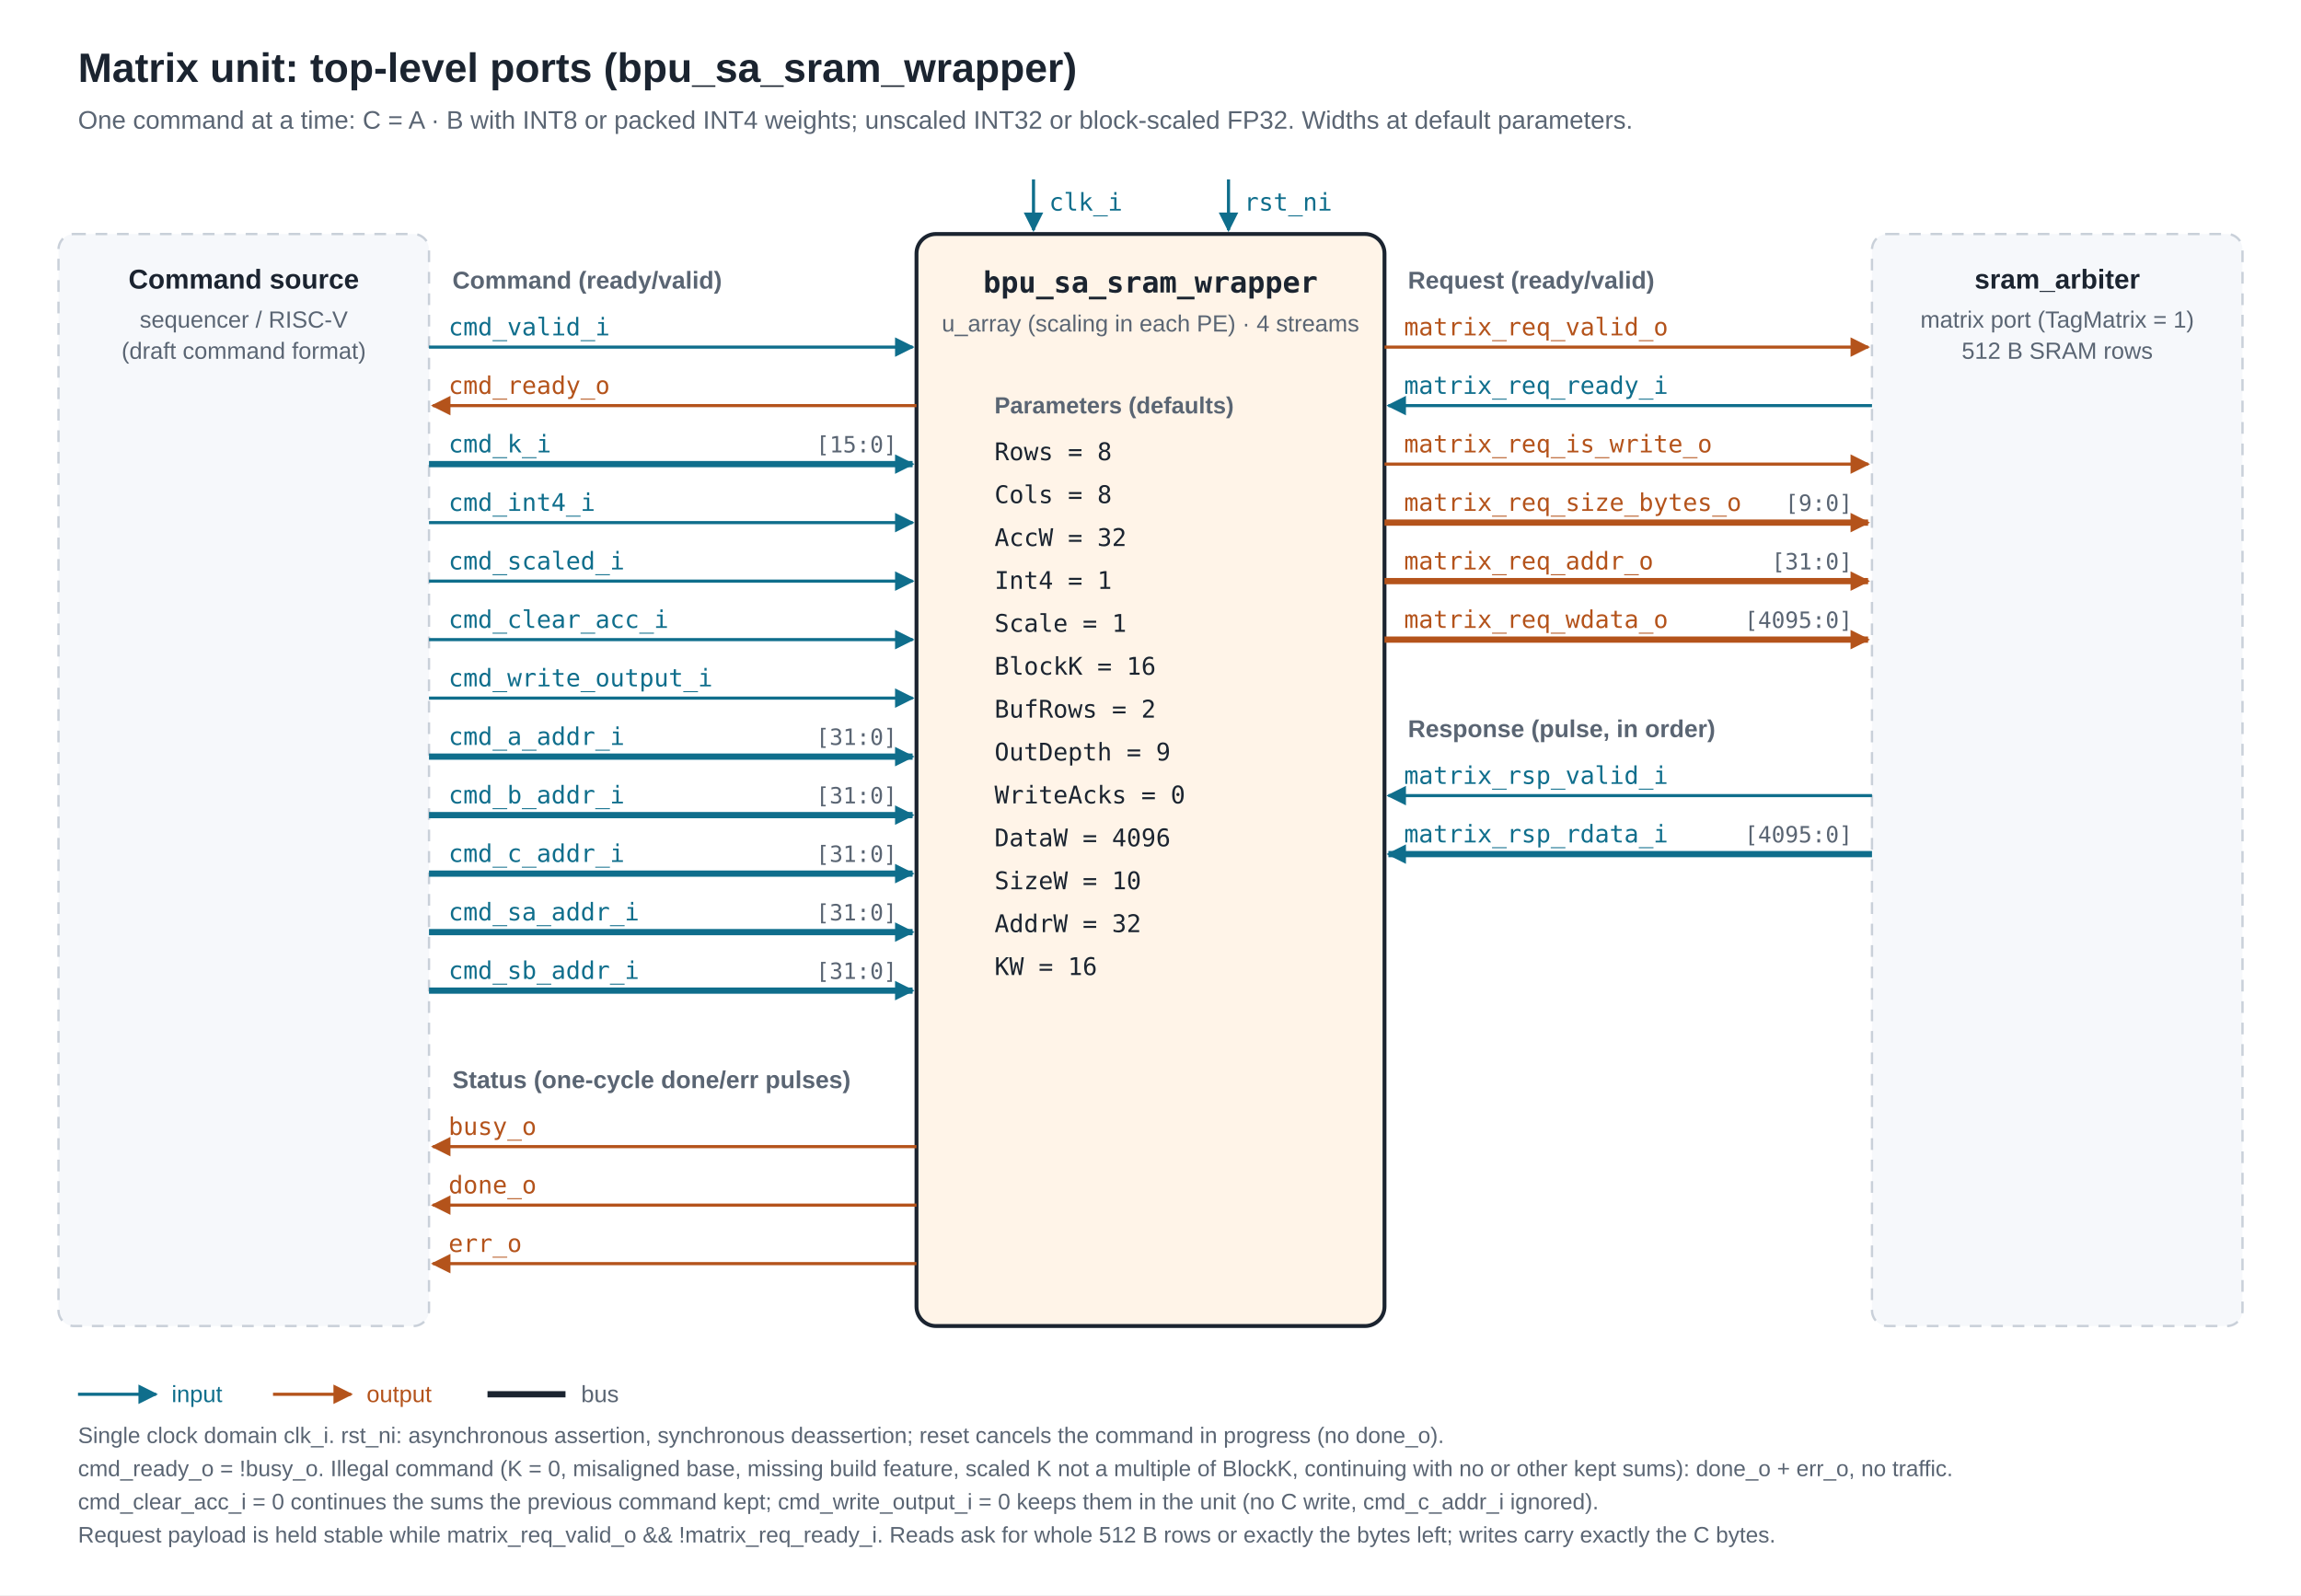
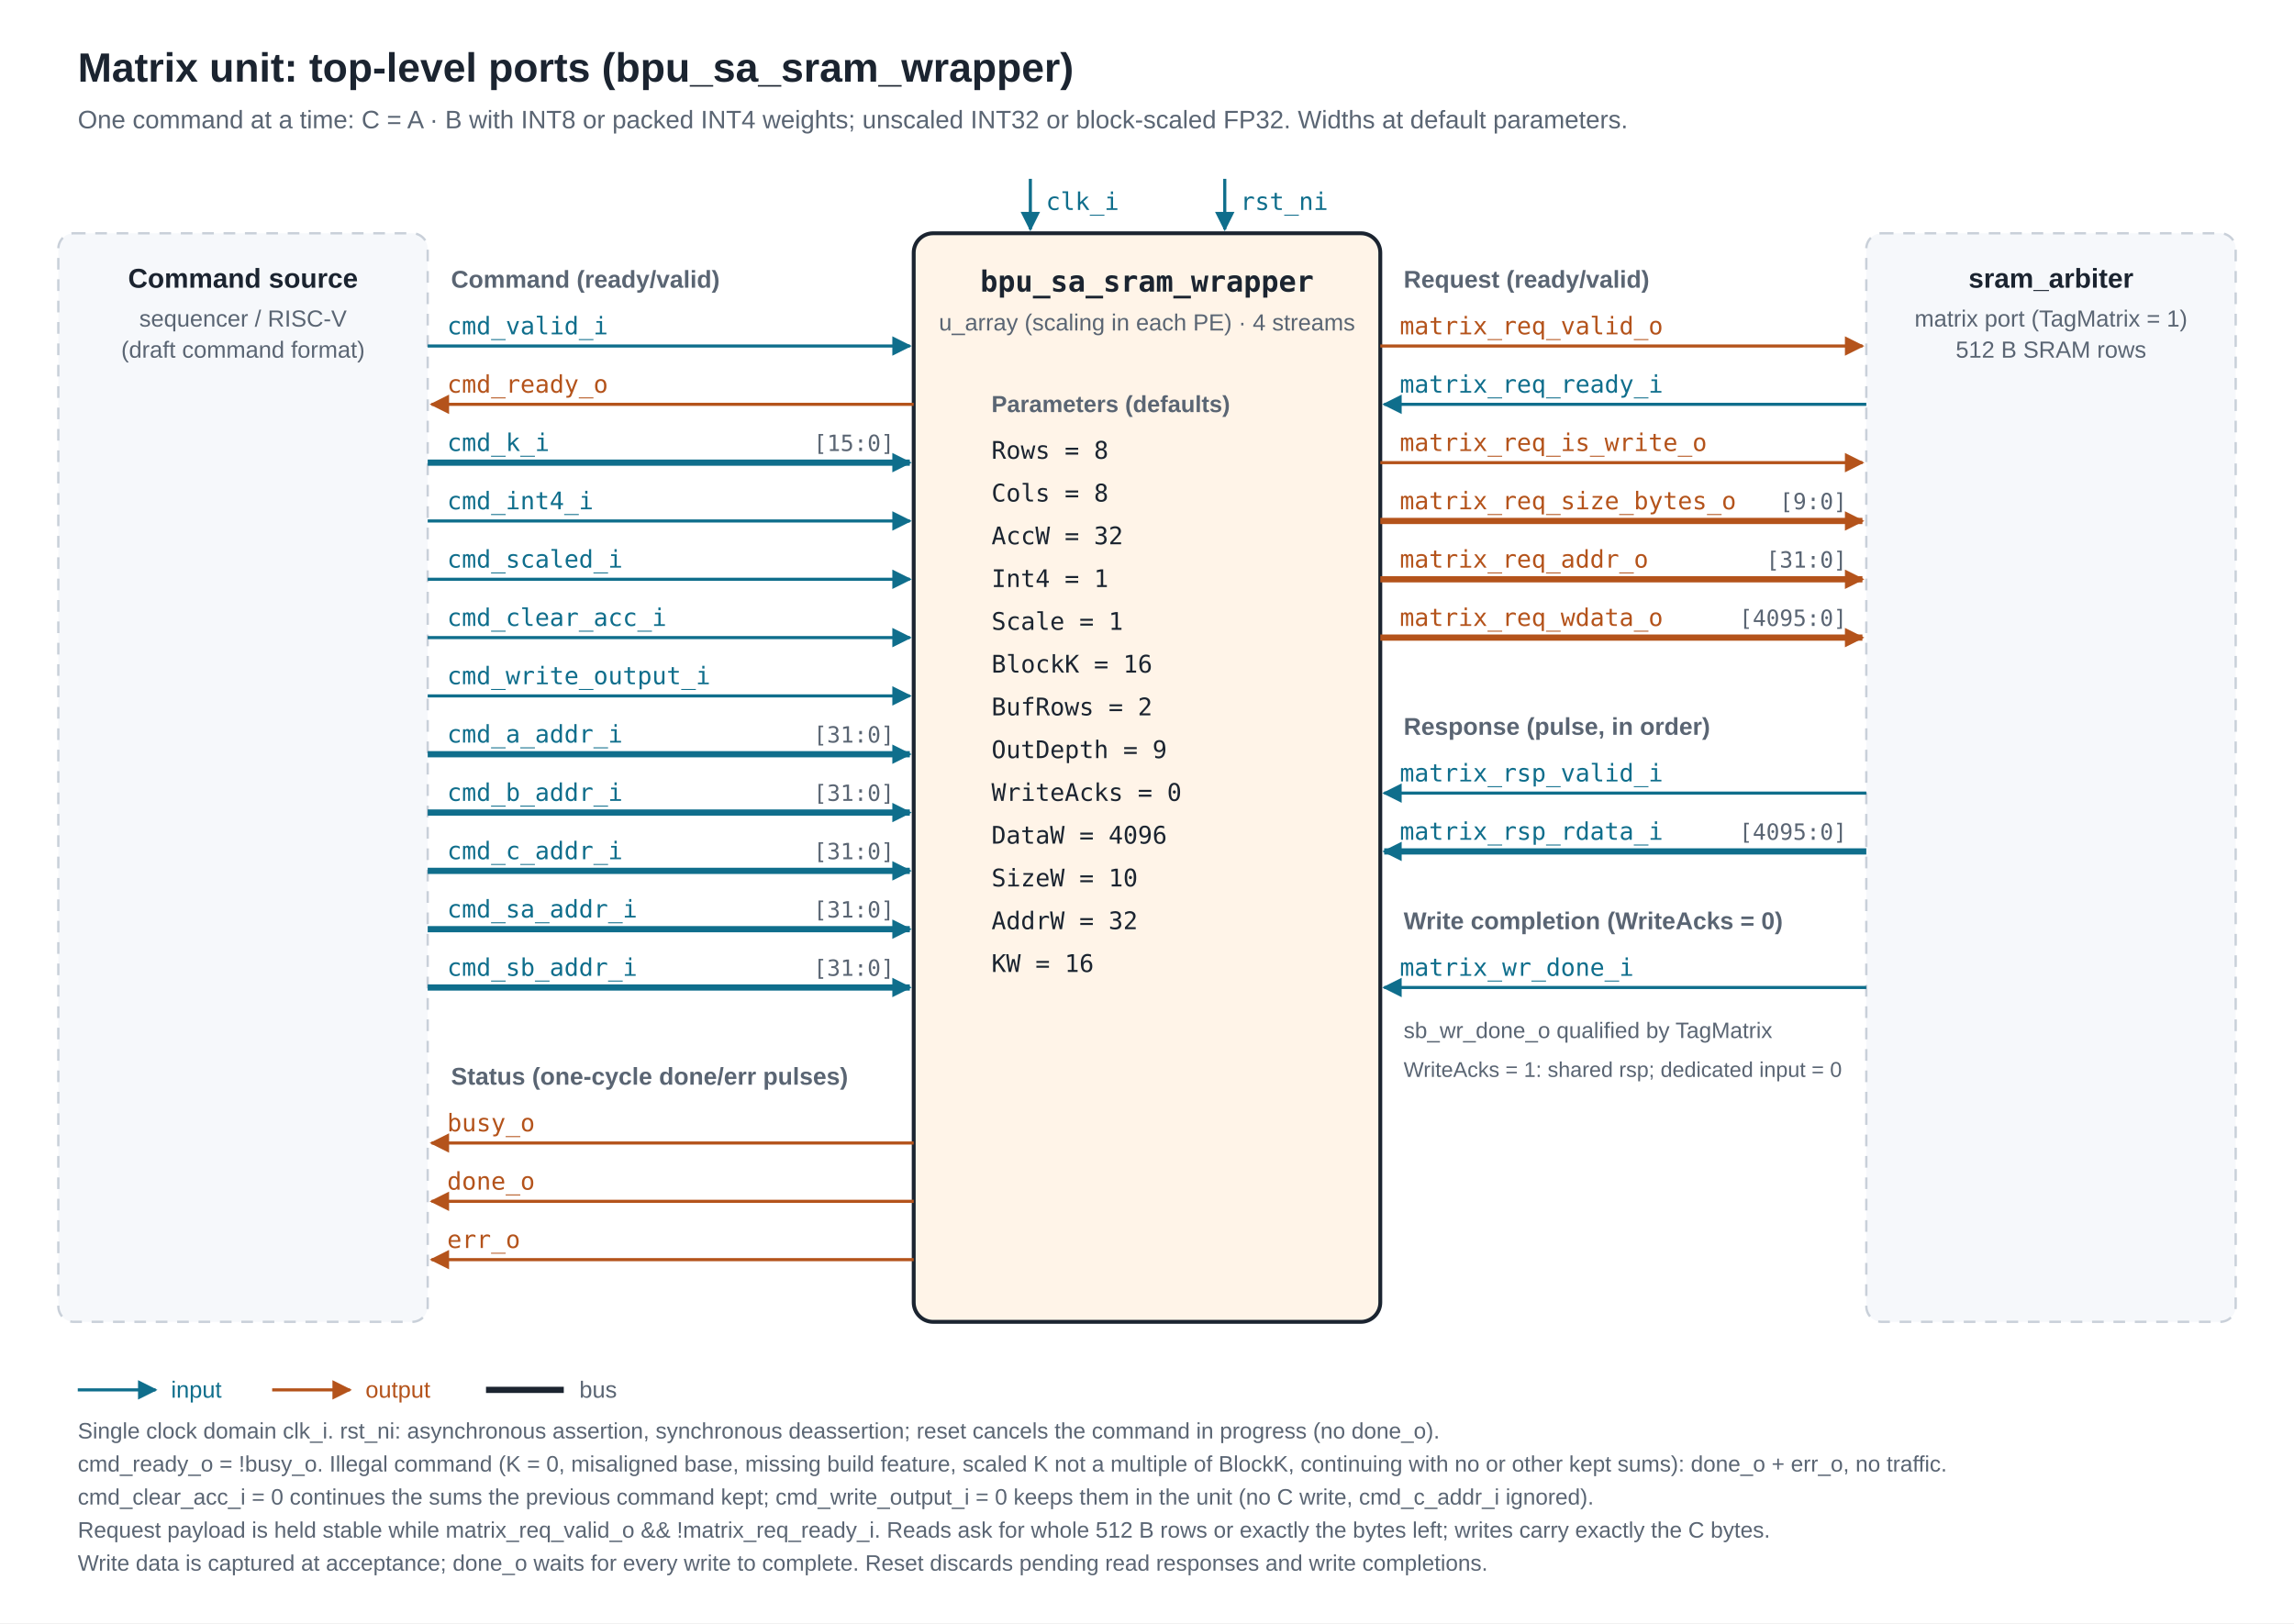
- <svg xmlns="http://www.w3.org/2000/svg" width="1180" height="818" viewBox="0 0 1180 818" role="img">
+ <svg xmlns="http://www.w3.org/2000/svg" width="1180" height="835" viewBox="0 0 1180 835" role="img">
  <defs>
    <marker id="ain" viewBox="0 0 10 10" refX="9" refY="5" markerWidth="10" markerHeight="10" markerUnits="userSpaceOnUse" orient="auto">
      <path d="M0 0L10 5L0 10z" fill="#0f6e8c" />
    </marker>
    <marker id="aout" viewBox="0 0 10 10" refX="9" refY="5" markerWidth="10" markerHeight="10" markerUnits="userSpaceOnUse" orient="auto">
      <path d="M0 0L10 5L0 10z" fill="#b4531b" />
    </marker>
    <marker id="aink" viewBox="0 0 10 10" refX="9" refY="5" markerWidth="10" markerHeight="10" markerUnits="userSpaceOnUse" orient="auto">
      <path d="M0 0L10 5L0 10z" fill="#1b2430" />
    </marker>
  </defs>
-   <rect width="1180" height="818" fill="#ffffff" />
+   <rect width="1180" height="835" fill="#ffffff" />
  <text x="40" y="42" font-family="Segoe UI, Helvetica Neue, Arial, sans-serif" font-size="21" fill="#1b2430" font-weight="bold" text-anchor="start">Matrix unit: top-level ports (bpu_sa_sram_wrapper)</text>
  <text x="40" y="66" font-family="Segoe UI, Helvetica Neue, Arial, sans-serif" font-size="13" fill="#5a6573" font-weight="normal" text-anchor="start">One command at a time: C = A · B with INT8 or packed INT4 weights; unscaled INT32 or block-scaled FP32. Widths at default parameters.</text>
  <rect x="30" y="120" width="190" height="560" rx="8" fill="#f6f8fb" stroke="#c9d0d9" stroke-width="1.2" stroke-dasharray="6 5" />
  <text x="125" y="148" font-family="Segoe UI, Helvetica Neue, Arial, sans-serif" font-size="14" fill="#1b2430" font-weight="bold" text-anchor="middle">Command source</text>
  <text x="125" y="168" font-family="Segoe UI, Helvetica Neue, Arial, sans-serif" font-size="12" fill="#5a6573" font-weight="normal" text-anchor="middle">sequencer / RISC-V</text>
  <text x="125" y="184" font-family="Segoe UI, Helvetica Neue, Arial, sans-serif" font-size="12" fill="#5a6573" font-weight="normal" text-anchor="middle">(draft command format)</text>
  <rect x="960" y="120" width="190" height="560" rx="8" fill="#f6f8fb" stroke="#c9d0d9" stroke-width="1.2" stroke-dasharray="6 5" />
  <text x="1055" y="148" font-family="Segoe UI, Helvetica Neue, Arial, sans-serif" font-size="14" fill="#1b2430" font-weight="bold" text-anchor="middle">sram_arbiter</text>
  <text x="1055" y="168" font-family="Segoe UI, Helvetica Neue, Arial, sans-serif" font-size="12" fill="#5a6573" font-weight="normal" text-anchor="middle">matrix port (TagMatrix = 1)</text>
  <text x="1055" y="184" font-family="Segoe UI, Helvetica Neue, Arial, sans-serif" font-size="12" fill="#5a6573" font-weight="normal" text-anchor="middle">512 B SRAM rows</text>
  <rect x="470" y="120" width="240" height="560" rx="10" fill="#fff4e8" stroke="#1b2430" stroke-width="2" />
  <text x="590.0" y="150" font-family="Consolas, Menlo, DejaVu Sans Mono, monospace" font-size="15" fill="#1b2430" font-weight="bold" text-anchor="middle">bpu_sa_sram_wrapper</text>
  <text x="590.0" y="170" font-family="Segoe UI, Helvetica Neue, Arial, sans-serif" font-size="12" fill="#5a6573" font-weight="normal" text-anchor="middle">u_array (scaling in each PE) · 4 streams</text>
  <text x="510" y="212" font-family="Segoe UI, Helvetica Neue, Arial, sans-serif" font-size="12" fill="#5a6573" font-weight="bold" text-anchor="start">Parameters (defaults)</text>
  <text x="510" y="236" font-family="Consolas, Menlo, DejaVu Sans Mono, monospace" font-size="12.5" fill="#1b2430" font-weight="normal" text-anchor="start">Rows      = 8</text>
  <text x="510" y="258" font-family="Consolas, Menlo, DejaVu Sans Mono, monospace" font-size="12.5" fill="#1b2430" font-weight="normal" text-anchor="start">Cols      = 8</text>
  <text x="510" y="280" font-family="Consolas, Menlo, DejaVu Sans Mono, monospace" font-size="12.5" fill="#1b2430" font-weight="normal" text-anchor="start">AccW      = 32</text>
  <text x="510" y="302" font-family="Consolas, Menlo, DejaVu Sans Mono, monospace" font-size="12.5" fill="#1b2430" font-weight="normal" text-anchor="start">Int4      = 1</text>
  <text x="510" y="324" font-family="Consolas, Menlo, DejaVu Sans Mono, monospace" font-size="12.5" fill="#1b2430" font-weight="normal" text-anchor="start">Scale     = 1</text>
  <text x="510" y="346" font-family="Consolas, Menlo, DejaVu Sans Mono, monospace" font-size="12.5" fill="#1b2430" font-weight="normal" text-anchor="start">BlockK    = 16</text>
  <text x="510" y="368" font-family="Consolas, Menlo, DejaVu Sans Mono, monospace" font-size="12.5" fill="#1b2430" font-weight="normal" text-anchor="start">BufRows   = 2</text>
  <text x="510" y="390" font-family="Consolas, Menlo, DejaVu Sans Mono, monospace" font-size="12.5" fill="#1b2430" font-weight="normal" text-anchor="start">OutDepth  = 9</text>
  <text x="510" y="412" font-family="Consolas, Menlo, DejaVu Sans Mono, monospace" font-size="12.5" fill="#1b2430" font-weight="normal" text-anchor="start">WriteAcks = 0</text>
  <text x="510" y="434" font-family="Consolas, Menlo, DejaVu Sans Mono, monospace" font-size="12.5" fill="#1b2430" font-weight="normal" text-anchor="start">DataW     = 4096</text>
  <text x="510" y="456" font-family="Consolas, Menlo, DejaVu Sans Mono, monospace" font-size="12.5" fill="#1b2430" font-weight="normal" text-anchor="start">SizeW     = 10</text>
  <text x="510" y="478" font-family="Consolas, Menlo, DejaVu Sans Mono, monospace" font-size="12.5" fill="#1b2430" font-weight="normal" text-anchor="start">AddrW     = 32</text>
  <text x="510" y="500" font-family="Consolas, Menlo, DejaVu Sans Mono, monospace" font-size="12.5" fill="#1b2430" font-weight="normal" text-anchor="start">KW        = 16</text>
  <polyline points="530,92 530,118" fill="none" stroke="#0f6e8c" stroke-width="1.6" marker-end="url(#ain)" />
  <text x="538" y="108" font-family="Consolas, Menlo, DejaVu Sans Mono, monospace" font-size="12.5" fill="#0f6e8c" font-weight="normal" text-anchor="start">clk_i</text>
  <polyline points="630,92 630,118" fill="none" stroke="#0f6e8c" stroke-width="1.6" marker-end="url(#ain)" />
  <text x="638" y="108" font-family="Consolas, Menlo, DejaVu Sans Mono, monospace" font-size="12.5" fill="#0f6e8c" font-weight="normal" text-anchor="start">rst_ni</text>
  <text x="232" y="148" font-family="Segoe UI, Helvetica Neue, Arial, sans-serif" font-size="12.5" fill="#5a6573" font-weight="bold" text-anchor="start">Command (ready/valid)</text>
  <polyline points="220,178 468,178" fill="none" stroke="#0f6e8c" stroke-width="1.6" marker-end="url(#ain)" />
  <text x="230" y="172" font-family="Consolas, Menlo, DejaVu Sans Mono, monospace" font-size="12.5" fill="#0f6e8c" font-weight="normal" text-anchor="start">cmd_valid_i</text>
  <polyline points="470,208 222,208" fill="none" stroke="#b4531b" stroke-width="1.6" marker-end="url(#aout)" />
  <text x="230" y="202" font-family="Consolas, Menlo, DejaVu Sans Mono, monospace" font-size="12.5" fill="#b4531b" font-weight="normal" text-anchor="start">cmd_ready_o</text>
  <polyline points="220,238 468,238" fill="none" stroke="#0f6e8c" stroke-width="3.2" marker-end="url(#ain)" />
  <text x="230" y="232" font-family="Consolas, Menlo, DejaVu Sans Mono, monospace" font-size="12.5" fill="#0f6e8c" font-weight="normal" text-anchor="start">cmd_k_i</text>
  <text x="460" y="232" font-family="Consolas, Menlo, DejaVu Sans Mono, monospace" font-size="11.5" fill="#5a6573" font-weight="normal" text-anchor="end">[15:0]</text>
  <polyline points="220,268 468,268" fill="none" stroke="#0f6e8c" stroke-width="1.6" marker-end="url(#ain)" />
  <text x="230" y="262" font-family="Consolas, Menlo, DejaVu Sans Mono, monospace" font-size="12.5" fill="#0f6e8c" font-weight="normal" text-anchor="start">cmd_int4_i</text>
  <polyline points="220,298 468,298" fill="none" stroke="#0f6e8c" stroke-width="1.6" marker-end="url(#ain)" />
  <text x="230" y="292" font-family="Consolas, Menlo, DejaVu Sans Mono, monospace" font-size="12.5" fill="#0f6e8c" font-weight="normal" text-anchor="start">cmd_scaled_i</text>
  <polyline points="220,328 468,328" fill="none" stroke="#0f6e8c" stroke-width="1.6" marker-end="url(#ain)" />
  <text x="230" y="322" font-family="Consolas, Menlo, DejaVu Sans Mono, monospace" font-size="12.5" fill="#0f6e8c" font-weight="normal" text-anchor="start">cmd_clear_acc_i</text>
  <polyline points="220,358 468,358" fill="none" stroke="#0f6e8c" stroke-width="1.6" marker-end="url(#ain)" />
  <text x="230" y="352" font-family="Consolas, Menlo, DejaVu Sans Mono, monospace" font-size="12.5" fill="#0f6e8c" font-weight="normal" text-anchor="start">cmd_write_output_i</text>
  <polyline points="220,388 468,388" fill="none" stroke="#0f6e8c" stroke-width="3.2" marker-end="url(#ain)" />
  <text x="230" y="382" font-family="Consolas, Menlo, DejaVu Sans Mono, monospace" font-size="12.5" fill="#0f6e8c" font-weight="normal" text-anchor="start">cmd_a_addr_i</text>
  <text x="460" y="382" font-family="Consolas, Menlo, DejaVu Sans Mono, monospace" font-size="11.5" fill="#5a6573" font-weight="normal" text-anchor="end">[31:0]</text>
  <polyline points="220,418 468,418" fill="none" stroke="#0f6e8c" stroke-width="3.2" marker-end="url(#ain)" />
  <text x="230" y="412" font-family="Consolas, Menlo, DejaVu Sans Mono, monospace" font-size="12.5" fill="#0f6e8c" font-weight="normal" text-anchor="start">cmd_b_addr_i</text>
  <text x="460" y="412" font-family="Consolas, Menlo, DejaVu Sans Mono, monospace" font-size="11.5" fill="#5a6573" font-weight="normal" text-anchor="end">[31:0]</text>
  <polyline points="220,448 468,448" fill="none" stroke="#0f6e8c" stroke-width="3.2" marker-end="url(#ain)" />
  <text x="230" y="442" font-family="Consolas, Menlo, DejaVu Sans Mono, monospace" font-size="12.5" fill="#0f6e8c" font-weight="normal" text-anchor="start">cmd_c_addr_i</text>
  <text x="460" y="442" font-family="Consolas, Menlo, DejaVu Sans Mono, monospace" font-size="11.5" fill="#5a6573" font-weight="normal" text-anchor="end">[31:0]</text>
  <polyline points="220,478 468,478" fill="none" stroke="#0f6e8c" stroke-width="3.2" marker-end="url(#ain)" />
  <text x="230" y="472" font-family="Consolas, Menlo, DejaVu Sans Mono, monospace" font-size="12.5" fill="#0f6e8c" font-weight="normal" text-anchor="start">cmd_sa_addr_i</text>
  <text x="460" y="472" font-family="Consolas, Menlo, DejaVu Sans Mono, monospace" font-size="11.5" fill="#5a6573" font-weight="normal" text-anchor="end">[31:0]</text>
  <polyline points="220,508 468,508" fill="none" stroke="#0f6e8c" stroke-width="3.2" marker-end="url(#ain)" />
  <text x="230" y="502" font-family="Consolas, Menlo, DejaVu Sans Mono, monospace" font-size="12.5" fill="#0f6e8c" font-weight="normal" text-anchor="start">cmd_sb_addr_i</text>
  <text x="460" y="502" font-family="Consolas, Menlo, DejaVu Sans Mono, monospace" font-size="11.5" fill="#5a6573" font-weight="normal" text-anchor="end">[31:0]</text>
  <text x="232" y="558" font-family="Segoe UI, Helvetica Neue, Arial, sans-serif" font-size="12.5" fill="#5a6573" font-weight="bold" text-anchor="start">Status (one-cycle done/err pulses)</text>
  <polyline points="470,588 222,588" fill="none" stroke="#b4531b" stroke-width="1.6" marker-end="url(#aout)" />
  <text x="230" y="582" font-family="Consolas, Menlo, DejaVu Sans Mono, monospace" font-size="12.5" fill="#b4531b" font-weight="normal" text-anchor="start">busy_o</text>
  <polyline points="470,618 222,618" fill="none" stroke="#b4531b" stroke-width="1.6" marker-end="url(#aout)" />
  <text x="230" y="612" font-family="Consolas, Menlo, DejaVu Sans Mono, monospace" font-size="12.5" fill="#b4531b" font-weight="normal" text-anchor="start">done_o</text>
  <polyline points="470,648 222,648" fill="none" stroke="#b4531b" stroke-width="1.6" marker-end="url(#aout)" />
  <text x="230" y="642" font-family="Consolas, Menlo, DejaVu Sans Mono, monospace" font-size="12.5" fill="#b4531b" font-weight="normal" text-anchor="start">err_o</text>
  <text x="722" y="148" font-family="Segoe UI, Helvetica Neue, Arial, sans-serif" font-size="12.5" fill="#5a6573" font-weight="bold" text-anchor="start">Request (ready/valid)</text>
  <polyline points="710,178 958,178" fill="none" stroke="#b4531b" stroke-width="1.6" marker-end="url(#aout)" />
  <text x="720" y="172" font-family="Consolas, Menlo, DejaVu Sans Mono, monospace" font-size="12.5" fill="#b4531b" font-weight="normal" text-anchor="start">matrix_req_valid_o</text>
  <polyline points="960,208 712,208" fill="none" stroke="#0f6e8c" stroke-width="1.6" marker-end="url(#ain)" />
  <text x="720" y="202" font-family="Consolas, Menlo, DejaVu Sans Mono, monospace" font-size="12.5" fill="#0f6e8c" font-weight="normal" text-anchor="start">matrix_req_ready_i</text>
  <polyline points="710,238 958,238" fill="none" stroke="#b4531b" stroke-width="1.6" marker-end="url(#aout)" />
  <text x="720" y="232" font-family="Consolas, Menlo, DejaVu Sans Mono, monospace" font-size="12.5" fill="#b4531b" font-weight="normal" text-anchor="start">matrix_req_is_write_o</text>
  <polyline points="710,268 958,268" fill="none" stroke="#b4531b" stroke-width="3.2" marker-end="url(#aout)" />
  <text x="720" y="262" font-family="Consolas, Menlo, DejaVu Sans Mono, monospace" font-size="12.5" fill="#b4531b" font-weight="normal" text-anchor="start">matrix_req_size_bytes_o</text>
  <text x="950" y="262" font-family="Consolas, Menlo, DejaVu Sans Mono, monospace" font-size="11.5" fill="#5a6573" font-weight="normal" text-anchor="end">[9:0]</text>
  <polyline points="710,298 958,298" fill="none" stroke="#b4531b" stroke-width="3.2" marker-end="url(#aout)" />
  <text x="720" y="292" font-family="Consolas, Menlo, DejaVu Sans Mono, monospace" font-size="12.5" fill="#b4531b" font-weight="normal" text-anchor="start">matrix_req_addr_o</text>
  <text x="950" y="292" font-family="Consolas, Menlo, DejaVu Sans Mono, monospace" font-size="11.5" fill="#5a6573" font-weight="normal" text-anchor="end">[31:0]</text>
  <polyline points="710,328 958,328" fill="none" stroke="#b4531b" stroke-width="3.2" marker-end="url(#aout)" />
  <text x="720" y="322" font-family="Consolas, Menlo, DejaVu Sans Mono, monospace" font-size="12.5" fill="#b4531b" font-weight="normal" text-anchor="start">matrix_req_wdata_o</text>
  <text x="950" y="322" font-family="Consolas, Menlo, DejaVu Sans Mono, monospace" font-size="11.5" fill="#5a6573" font-weight="normal" text-anchor="end">[4095:0]</text>
  <text x="722" y="378" font-family="Segoe UI, Helvetica Neue, Arial, sans-serif" font-size="12.5" fill="#5a6573" font-weight="bold" text-anchor="start">Response (pulse, in order)</text>
  <polyline points="960,408 712,408" fill="none" stroke="#0f6e8c" stroke-width="1.6" marker-end="url(#ain)" />
  <text x="720" y="402" font-family="Consolas, Menlo, DejaVu Sans Mono, monospace" font-size="12.5" fill="#0f6e8c" font-weight="normal" text-anchor="start">matrix_rsp_valid_i</text>
  <polyline points="960,438 712,438" fill="none" stroke="#0f6e8c" stroke-width="3.2" marker-end="url(#ain)" />
  <text x="720" y="432" font-family="Consolas, Menlo, DejaVu Sans Mono, monospace" font-size="12.5" fill="#0f6e8c" font-weight="normal" text-anchor="start">matrix_rsp_rdata_i</text>
  <text x="950" y="432" font-family="Consolas, Menlo, DejaVu Sans Mono, monospace" font-size="11.5" fill="#5a6573" font-weight="normal" text-anchor="end">[4095:0]</text>
+   <text x="722" y="478" font-family="Segoe UI, Helvetica Neue, Arial, sans-serif" font-size="12.5" fill="#5a6573" font-weight="bold" text-anchor="start">Write completion (WriteAcks = 0)</text>
+   <polyline points="960,508 712,508" fill="none" stroke="#0f6e8c" stroke-width="1.6" marker-end="url(#ain)" />
+   <text x="720" y="502" font-family="Consolas, Menlo, DejaVu Sans Mono, monospace" font-size="12.5" fill="#0f6e8c" font-weight="normal" text-anchor="start">matrix_wr_done_i</text>
+   <text x="722" y="534" font-family="Segoe UI, Helvetica Neue, Arial, sans-serif" font-size="11.5" fill="#5a6573" font-weight="normal" text-anchor="start">sb_wr_done_o qualified by TagMatrix</text>
+   <text x="722" y="554" font-family="Segoe UI, Helvetica Neue, Arial, sans-serif" font-size="11" fill="#5a6573" font-weight="normal" text-anchor="start">WriteAcks = 1: shared rsp; dedicated input = 0</text>
  <polyline points="40,715 80,715" fill="none" stroke="#0f6e8c" stroke-width="1.6" marker-end="url(#ain)" />
  <text x="88" y="719" font-family="Segoe UI, Helvetica Neue, Arial, sans-serif" font-size="12" fill="#0f6e8c" font-weight="normal" text-anchor="start">input</text>
  <polyline points="140,715 180,715" fill="none" stroke="#b4531b" stroke-width="1.6" marker-end="url(#aout)" />
  <text x="188" y="719" font-family="Segoe UI, Helvetica Neue, Arial, sans-serif" font-size="12" fill="#b4531b" font-weight="normal" text-anchor="start">output</text>
  <polyline points="250,715 290,715" fill="none" stroke="#1b2430" stroke-width="3.2" />
  <text x="298" y="719" font-family="Segoe UI, Helvetica Neue, Arial, sans-serif" font-size="12" fill="#5a6573" font-weight="normal" text-anchor="start">bus</text>
  <text x="40" y="740" font-family="Segoe UI, Helvetica Neue, Arial, sans-serif" font-size="11.5" fill="#5a6573" font-weight="normal" text-anchor="start">Single clock domain clk_i. rst_ni: asynchronous assertion, synchronous deassertion; reset cancels the command in progress (no done_o).</text>
  <text x="40" y="757" font-family="Segoe UI, Helvetica Neue, Arial, sans-serif" font-size="11.5" fill="#5a6573" font-weight="normal" text-anchor="start">cmd_ready_o = !busy_o. Illegal command (K = 0, misaligned base, missing build feature, scaled K not a multiple of BlockK, continuing with no or other kept sums): done_o + err_o, no traffic.</text>
  <text x="40" y="774" font-family="Segoe UI, Helvetica Neue, Arial, sans-serif" font-size="11.5" fill="#5a6573" font-weight="normal" text-anchor="start">cmd_clear_acc_i = 0 continues the sums the previous command kept; cmd_write_output_i = 0 keeps them in the unit (no C write, cmd_c_addr_i ignored).</text>
  <text x="40" y="791" font-family="Segoe UI, Helvetica Neue, Arial, sans-serif" font-size="11.5" fill="#5a6573" font-weight="normal" text-anchor="start">Request payload is held stable while matrix_req_valid_o &amp;&amp; !matrix_req_ready_i. Reads ask for whole 512 B rows or exactly the bytes left; writes carry exactly the C bytes.</text>
+   <text x="40" y="808" font-family="Segoe UI, Helvetica Neue, Arial, sans-serif" font-size="11.5" fill="#5a6573" font-weight="normal" text-anchor="start">Write data is captured at acceptance; done_o waits for every write to complete. Reset discards pending read responses and write completions.</text>
</svg>
